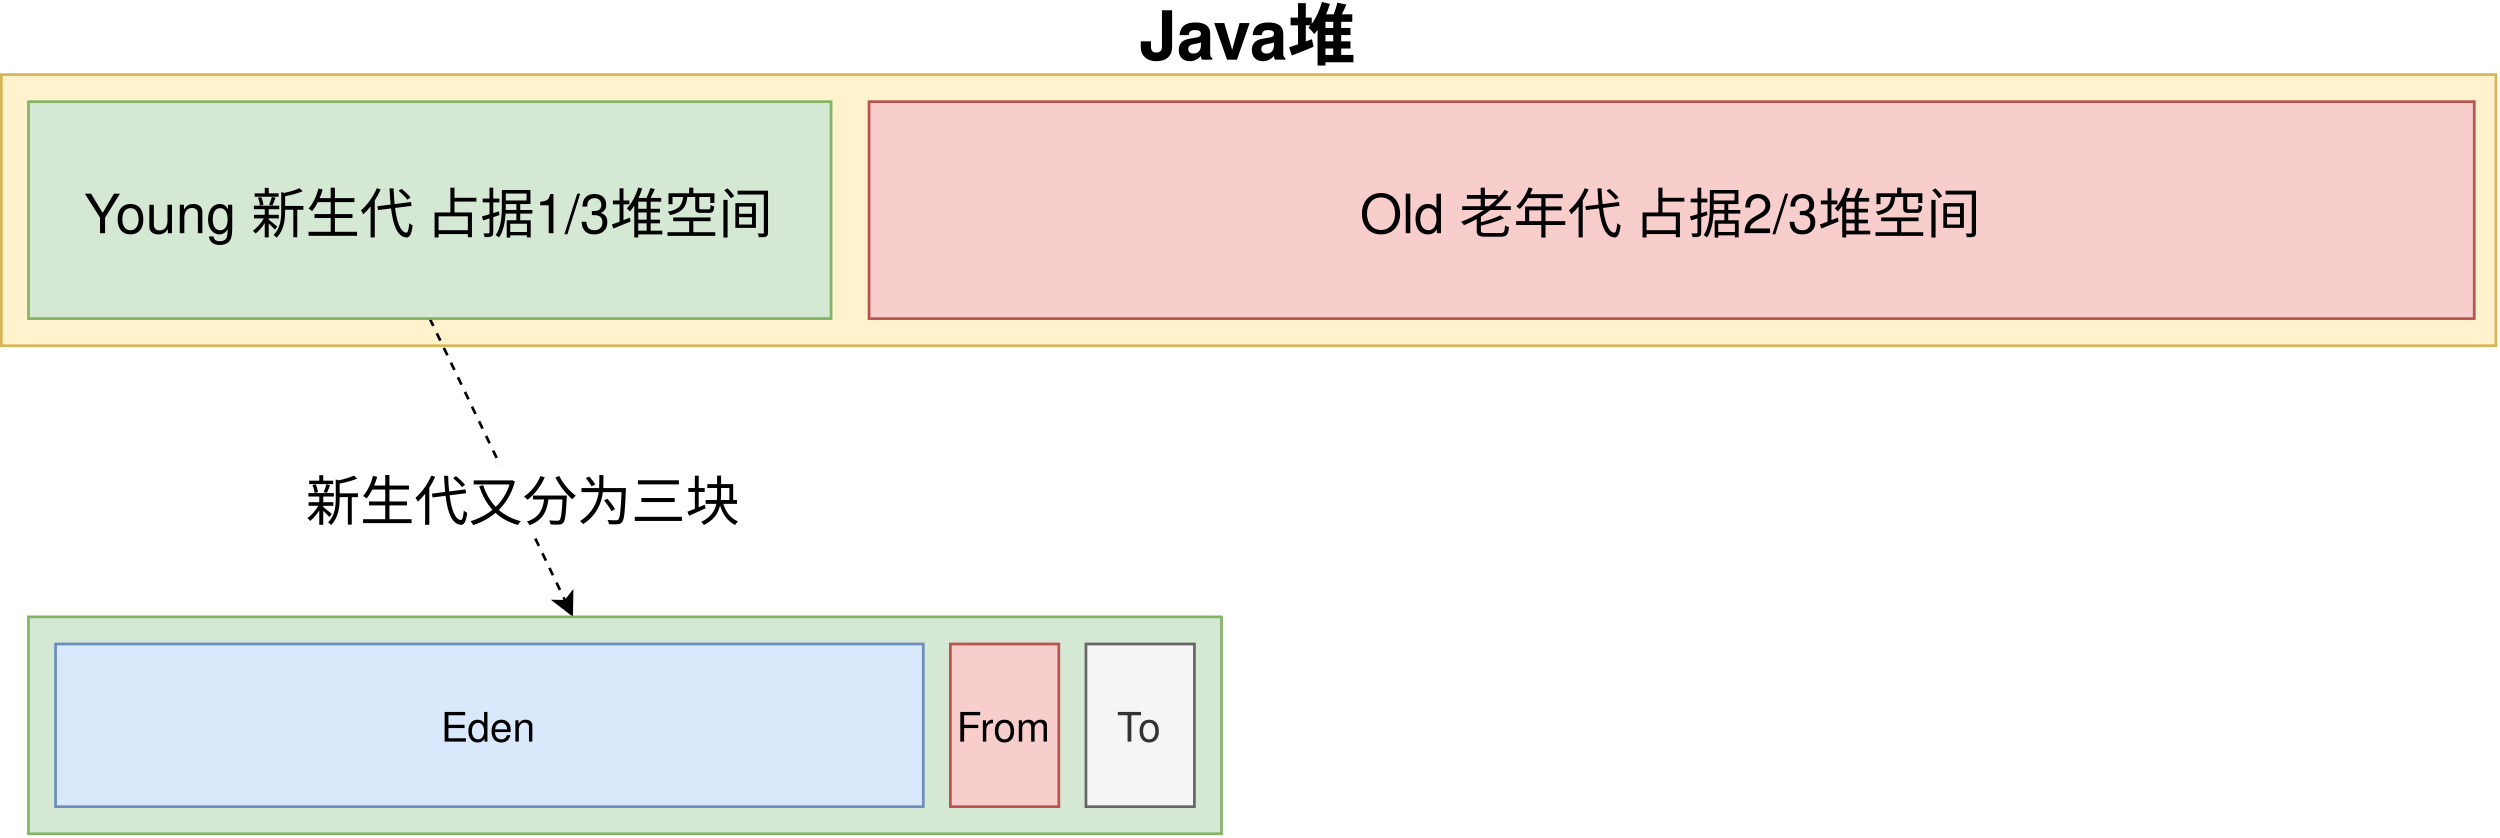
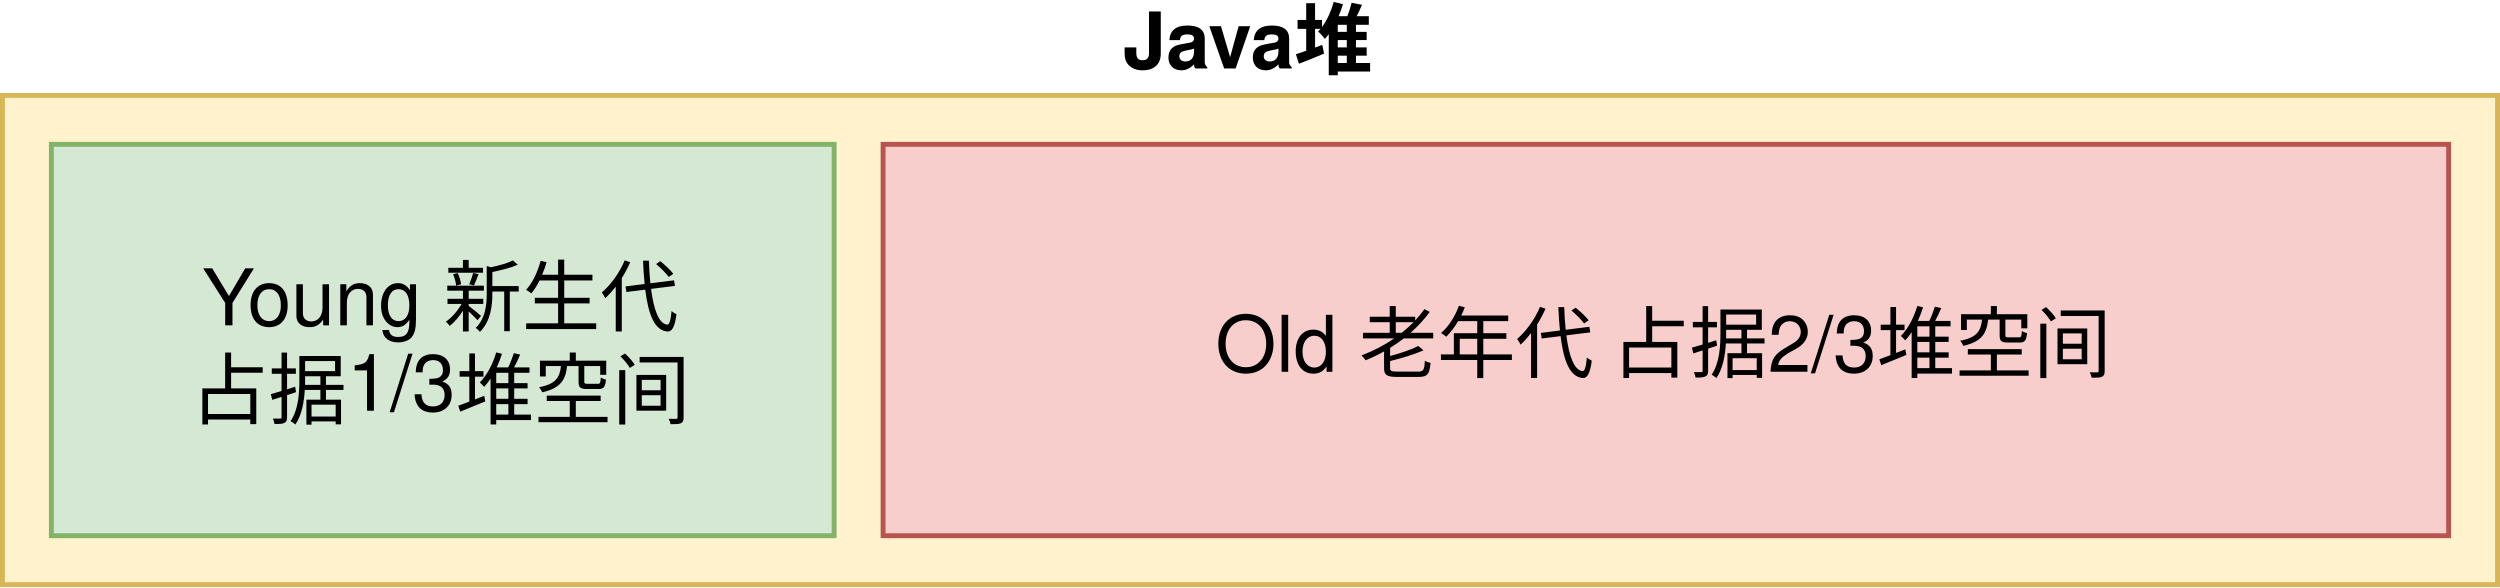
- <svg xmlns="http://www.w3.org/2000/svg" version="1.1" width="922px" height="309px" viewBox="-0.5 -0.5 922 309" content="&lt;mxfile host=&quot;drawio-plugin&quot; modified=&quot;2024-06-06T08:38:12.959Z&quot; agent=&quot;Mozilla/5.0 (Windows NT 10.0; Win64; x64) AppleWebKit/537.36 (KHTML, like Gecko) Chrome/122.0.0.0 Safari/537.36&quot; etag=&quot;ACv05Ge1SIA6Q3LixI9Q&quot; version=&quot;22.1.22&quot; type=&quot;embed&quot;&gt;&lt;diagram id=&quot;0SwukNbntFXk8D5h8MQB&quot; name=&quot;第 1 页&quot;&gt;1VjbbuIwEP0aP7YKcS7OI4HQqtpLpa607b45sRPcDTFyDIV+/drBgdxK6QqqXfpQe2bseM45MzEAOFlsbgRezr9yQnNgW2QD4BTY9sjxR+qftmyNxfKdnSUTjBjbwfDAXmkdaKwrRmjZCpSc55It28aEFwVNZMuGheAv7bCU5+2nLnFGe4aHBOd9609G5NxYR15wcNxSls3No5Ht7xwLXAebTMo5JvylYYIRgBPBudyNFpsJzTV6NS67dbM3vPuDCVrIUxaM45eQ38aPIfm1da7487d0e3dldlnjfGUSvsNrDCIXjC2APHNyua3hSFmeT3jORTWFaZraSQJgWErBf9OGh3ix53rKs6ZCMoXnOGdZoXwxl5IvlCPHMc3veckk49qRqDyoaKz40gmQfKm82OyzD095IY1ubLeemxMPgFRnrB5CNw2TAe2G8gWVYqtCjNc3/NUK9sz85SCHoOZ43lDCyDJGbCSY7bc+sKQGhqgPkOb1SOvxJPiqIFRvYilIuJBznvFCYco1iAoXGD5TKbcGOLySXJnohslHvebaNbMnE6zH043ZrppszeQY/NpPcDmvDqK3eZOOkq9EQo/kbFKUWGRUHolzd3GUtMq6T66gOZZs3a7yszPl95mKPBB4ILRA5IPAAcEMRA4IQzCGuurQDCBUDZAuP+1CIBybAQq0K5iCwO8xrjOuKmaoRrpFuGCE6IWhoCV7xfGerSVnhaxQcEPgTjv8WoMUHtVot8z2ndo8tNUMh8rPurZ9NGqVYN21TubQbH6vkzvs3NnUa6/naVoqpXUVsD/g34vC7oniSVVrpkzHxKG9ShZT3ZhVmB5EKoMZPDRrtWgcVGoJtEJC55220KX2dNl0XgPEpYg4Q68BZMfQ845V/umNGHUasd9vxHbg9RsxulQfhj0iv6vbhSZKlapiZKSpCQNNxFEa7X+ExhQldPhtHiPXcYer/8M0wuB9Ht3A/kQe3Y++TxuIj9z/rnDgwA3GcQZuMBcDHPUAjwgt+pfNs8GMKUoHhe0liMbpeWDu6BoO6BoOXRS9S8Ec9GCeCXX1vhjMn9M/HPt9nIfUfDGY66+qDZx/8Aui7Oq/QTFXH9OfGvbd50zo+5+GPtByrb8d7y5fhx8ZYPQH&lt;/diagram&gt;&lt;/mxfile&gt;">
+ <svg xmlns="http://www.w3.org/2000/svg" version="1.1" width="511px" height="120px" viewBox="-0.5 -0.5 511 120" content="&lt;mxfile host=&quot;drawio-plugin&quot; modified=&quot;2024-06-19T09:58:29.989Z&quot; agent=&quot;Mozilla/5.0 (Windows NT 10.0; Win64; x64) AppleWebKit/537.36 (KHTML, like Gecko) Chrome/122.0.0.0 Safari/537.36&quot; etag=&quot;sv9eOayD5066fJgup7_T&quot; version=&quot;22.1.22&quot; type=&quot;embed&quot;&gt;&lt;diagram id=&quot;0SwukNbntFXk8D5h8MQB&quot; name=&quot;第 1 页&quot;&gt;zZXbjpswEIafxpcrAQYClzhLdrXqSdqLHu4MNsRdw0SOc+rTd0hMICHVttK26hX2P2N7PN8vTOi82T8Yvlq+ByE1CTyxJ/SeBIHv+R5+OuVwUmZRcBJqo4RLGoRn9UP2K526UUKuLxItgLZqdSmW0LaytBcaNwZ2l2kV6MtTV7yWE+G55HqqflbCLk9qlNBBf5SqXrqTQ98FGt7nuousl1zAbiTRnNC5AbCnUbOfS931rm/Lad3iF9FzXUa29ncWZMWOwWPxhYlvh/AOvn+oDk93bpct1xt33ye+5SSPSOaRJHaV20PfjUppPQcN5jilVVUFZUkoW1sDL3IUEXERRzFGttJYhe3MtKpbjBVgLTQY0LyQ+hOslVXQBUq8hzSjFe+uEiysMMrdPuf0ClrrbOPH/dxV7PfnMF6+1AY2rehrbKHFDDbtYt8SrELuR5Lr6oOERlpzwBQXpa5NzuD+zAHfjezSu3k5sorvOZE7i9bnrQeMOHAk/4BqMKH6Fa9eo0TymKQxYTiYkTQk6YLkIWGMZGhbvAfFQrEpyD+57yyA6d0gxw4s6GALXJylhGUkT0k6IyycGOXYa9kV6d1gNIF47ZJGCdFtxa4MJyKZiPCW4ZKgoHH8Ku+xO7w3gB9ewU+m8P34Bvzkb7GnE/Yf8Y/XkU8IHpr4HUWWdswG8t6UePCfEK+SUt7+xRRJFEbePyeOPF9FToO3QY7T4YE4xkavLM1/Ag==&lt;/diagram&gt;&lt;/mxfile&gt;">
  <defs />
  <g>
-     <rect x="0" y="27" width="920" height="100" fill="#fff2cc" stroke="#d6b656" pointer-events="all" />
-     <g fill="rgb(0, 0, 0)" font-family="Helvetica" font-weight="bold" text-anchor="middle" font-size="25px">
-       <text x="459.5" y="21.5">Java堆</text>
+     <rect x="0" y="19" width="510" height="100" fill="#fff2cc" stroke="#d6b656" pointer-events="all" />
+     <g fill="rgb(0, 0, 0)" font-family="Helvetica" font-weight="bold" text-anchor="middle" font-size="16px">
+       <text x="254.5" y="13.5">Java堆</text>
    </g>
-     <path d="M 158 117 L 208.04 221.26" fill="none" stroke="rgb(0, 0, 0)" stroke-miterlimit="10" stroke-dasharray="3 3" pointer-events="stroke" />
-     <path d="M 210.32 225.99 L 204.13 221.2 L 208.04 221.26 L 210.44 218.17 Z" fill="rgb(0, 0, 0)" stroke="rgb(0, 0, 0)" stroke-miterlimit="10" pointer-events="all" />
-     <g fill="rgb(0, 0, 0)" font-family="Helvetica" text-anchor="middle" font-size="20px">
-       <rect fill="rgb(255, 255, 255)" stroke="none" x="112" y="171" width="162" height="25" stroke-width="0" />
-       <text x="192.31" y="191.48">新生代又分为三块</text>
+     <rect x="10" y="29" width="160" height="80" fill="#d5e8d4" stroke="#82b366" pointer-events="all" />
+     <g fill="rgb(0, 0, 0)" font-family="Helvetica" text-anchor="middle" font-size="16px">
+       <text x="89.5" y="66">Young 新生代</text>
+       <text x="89.5" y="85">占据1/3堆空间</text>
    </g>
-     <rect x="10" y="37" width="296" height="80" fill="#d5e8d4" stroke="#82b366" pointer-events="all" />
-     <g fill="rgb(0, 0, 0)" font-family="Helvetica" text-anchor="middle" font-size="20px">
-       <text x="157.5" y="85.5">Young 新生代 占据1/3堆空间</text>
-     </g>
-     <rect x="320" y="37" width="592" height="80" fill="#f8cecc" stroke="#b85450" pointer-events="all" />
-     <g fill="rgb(0, 0, 0)" font-family="Helvetica" text-anchor="middle" font-size="20px">
-       <text x="615.5" y="85.5">Old 老年代 占据2/3堆空间</text>
-     </g>
-     <rect x="10" y="227" width="440" height="80" fill="#d5e8d4" stroke="#82b366" pointer-events="all" />
-     <rect x="20" y="237" width="320" height="60" fill="#dae8fc" stroke="#6c8ebf" pointer-events="all" />
-     <g fill="rgb(0, 0, 0)" font-family="Helvetica" text-anchor="middle" font-size="15px">
-       <text x="179.5" y="273">Eden</text>
-     </g>
-     <rect x="350" y="237" width="40" height="60" fill="#f8cecc" stroke="#b85450" pointer-events="all" />
-     <g fill="rgb(0, 0, 0)" font-family="Helvetica" text-anchor="middle" font-size="15px">
-       <text x="369.5" y="273">From</text>
-     </g>
-     <rect x="400" y="237" width="40" height="60" fill="#f5f5f5" stroke="#666666" pointer-events="all" />
-     <g fill="#333333" font-family="Helvetica" text-anchor="middle" font-size="15px">
-       <text x="419.5" y="273">To</text>
+     <rect x="180" y="29" width="320" height="80" fill="#f8cecc" stroke="#b85450" pointer-events="all" />
+     <g fill="rgb(0, 0, 0)" font-family="Helvetica" text-anchor="middle" font-size="16px">
+       <text x="339.5" y="75.5">Old 老年代 占据2/3堆空间</text>
    </g>
  </g>
</svg>
